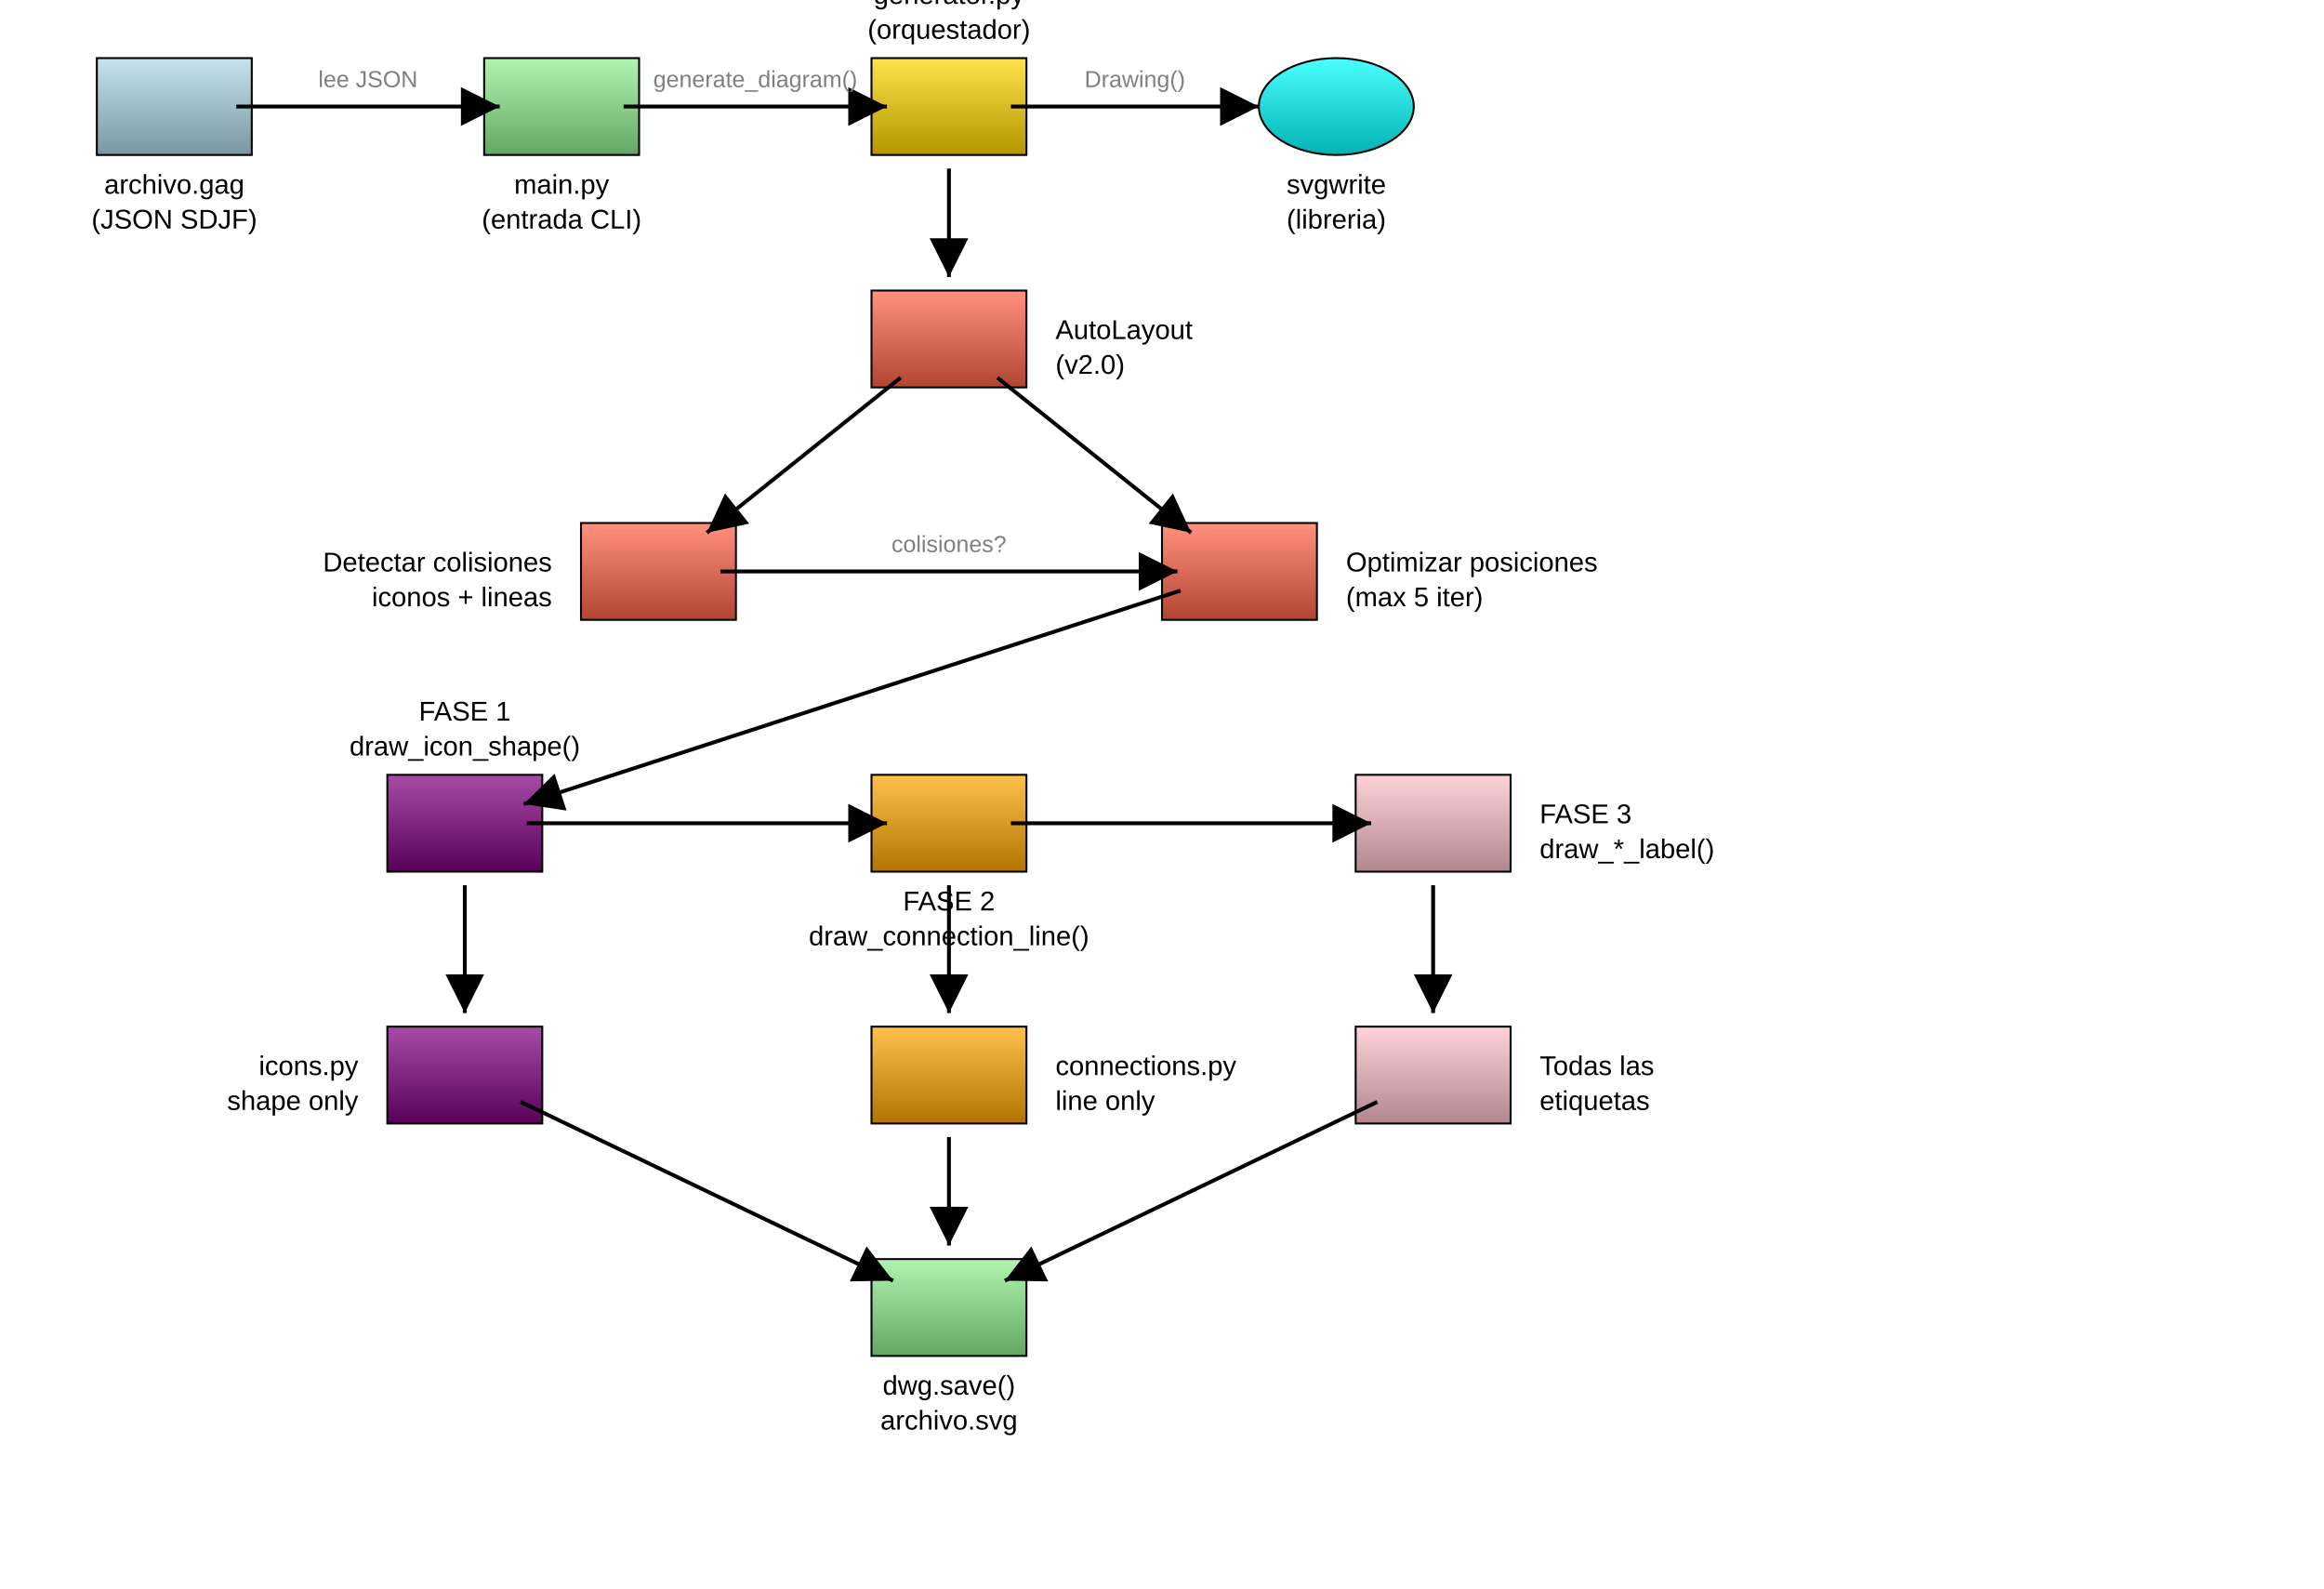
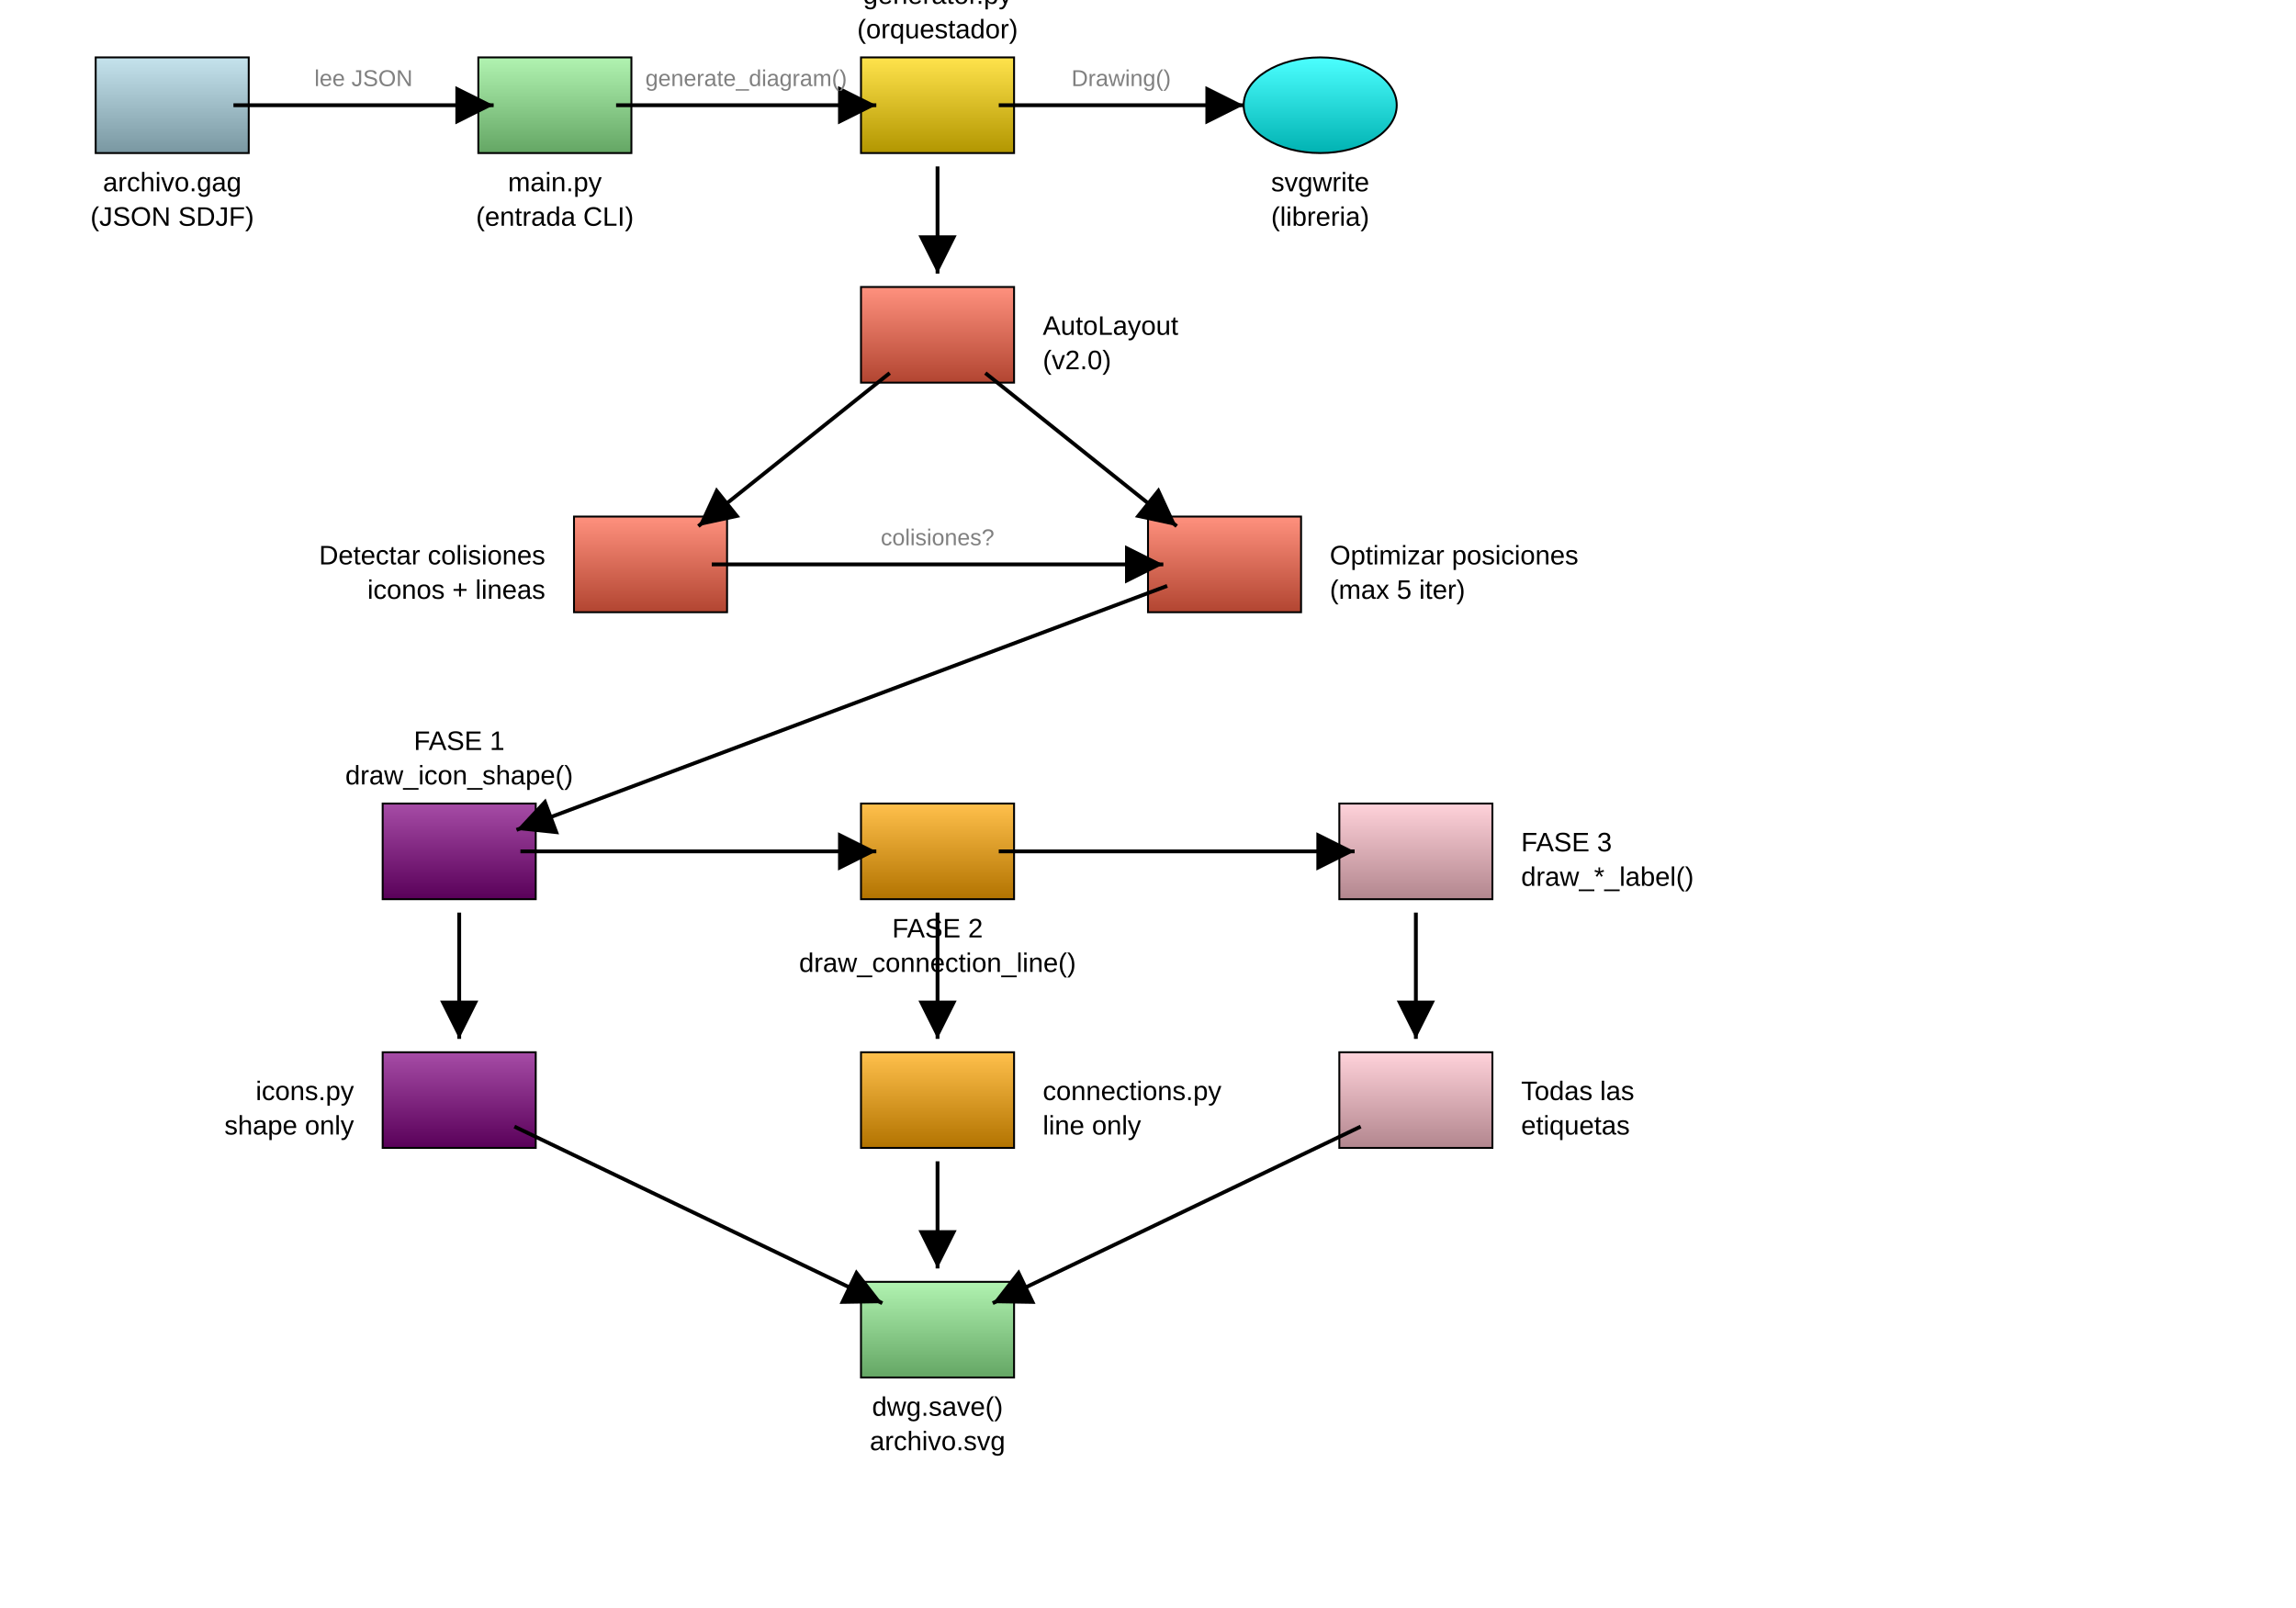
- <svg xmlns="http://www.w3.org/2000/svg" baseProfile="full" height="820" version="1.1" viewBox="0,0,1200,820" width="1200">
+ <svg xmlns="http://www.w3.org/2000/svg" baseProfile="full" height="840" version="1.1" viewBox="0,0,1200,840" width="1200">
  <defs>
    <marker id="arrow-end" markerHeight="10" markerWidth="10" orient="auto" refX="10" refY="5">
      <path d="M 0 0 L 10 5 L 0 10 z" fill="black" />
    </marker>
    <marker id="arrow-start" markerHeight="10" markerWidth="10" orient="auto" refX="0" refY="5">
      <path d="M 10 0 L 0 5 L 10 10 z" fill="black" />
    </marker>
    <linearGradient id="gradient-input" x1="0%" x2="0%" y1="0%" y2="100%">
      <stop offset="0%" stop-color="#c5e3ed" />
      <stop offset="100%" stop-color="#7997a1" />
    </linearGradient>
    <linearGradient id="gradient-main" x1="0%" x2="0%" y1="0%" y2="100%">
      <stop offset="0%" stop-color="#b1f3b1" />
      <stop offset="100%" stop-color="#64a664" />
    </linearGradient>
    <linearGradient id="gradient-generator" x1="0%" x2="0%" y1="0%" y2="100%">
      <stop offset="0%" stop-color="#ffe34c" />
      <stop offset="100%" stop-color="#b29600" />
    </linearGradient>
    <linearGradient id="gradient-svgwrite" x1="0%" x2="0%" y1="0%" y2="100%">
      <stop offset="0%" stop-color="#4cffff" />
      <stop offset="100%" stop-color="#00b2b2" />
    </linearGradient>
    <linearGradient id="gradient-autolayout" x1="0%" x2="0%" y1="0%" y2="100%">
      <stop offset="0%" stop-color="#ff917e" />
      <stop offset="100%" stop-color="#b24531" />
    </linearGradient>
    <linearGradient id="gradient-detect" x1="0%" x2="0%" y1="0%" y2="100%">
      <stop offset="0%" stop-color="#ff917e" />
      <stop offset="100%" stop-color="#b24531" />
    </linearGradient>
    <linearGradient id="gradient-optimize" x1="0%" x2="0%" y1="0%" y2="100%">
      <stop offset="0%" stop-color="#ff917e" />
      <stop offset="100%" stop-color="#b24531" />
    </linearGradient>
    <linearGradient id="gradient-phase1" x1="0%" x2="0%" y1="0%" y2="100%">
      <stop offset="0%" stop-color="#a64ca6" />
      <stop offset="100%" stop-color="#590059" />
    </linearGradient>
    <linearGradient id="gradient-phase2" x1="0%" x2="0%" y1="0%" y2="100%">
      <stop offset="0%" stop-color="#ffc04c" />
      <stop offset="100%" stop-color="#b27300" />
    </linearGradient>
    <linearGradient id="gradient-phase3" x1="0%" x2="0%" y1="0%" y2="100%">
      <stop offset="0%" stop-color="#ffd2da" />
      <stop offset="100%" stop-color="#b2868e" />
    </linearGradient>
    <linearGradient id="gradient-icons_module" x1="0%" x2="0%" y1="0%" y2="100%">
      <stop offset="0%" stop-color="#a64ca6" />
      <stop offset="100%" stop-color="#590059" />
    </linearGradient>
    <linearGradient id="gradient-conn_module" x1="0%" x2="0%" y1="0%" y2="100%">
      <stop offset="0%" stop-color="#ffc04c" />
      <stop offset="100%" stop-color="#b27300" />
    </linearGradient>
    <linearGradient id="gradient-labels" x1="0%" x2="0%" y1="0%" y2="100%">
      <stop offset="0%" stop-color="#ffd2da" />
      <stop offset="100%" stop-color="#b2868e" />
    </linearGradient>
    <linearGradient id="gradient-output" x1="0%" x2="0%" y1="0%" y2="100%">
      <stop offset="0%" stop-color="#b1f3b1" />
      <stop offset="100%" stop-color="#64a664" />
    </linearGradient>
  </defs>
  <rect fill="url(#gradient-input)" height="50" stroke="black" width="80" x="50" y="30" />
  <rect fill="url(#gradient-main)" height="50" stroke="black" width="80" x="250" y="30" />
  <rect fill="url(#gradient-generator)" height="50" stroke="black" width="80" x="450" y="30" />
  <ellipse cx="690.0" cy="55.0" fill="url(#gradient-svgwrite)" rx="40.0" ry="25.0" stroke="black" />
  <rect fill="url(#gradient-autolayout)" height="50" stroke="black" width="80" x="450" y="150" />
  <rect fill="url(#gradient-detect)" height="50" stroke="black" width="80" x="300" y="270" />
  <rect fill="url(#gradient-optimize)" height="50" stroke="black" width="80" x="600" y="270" />
-   <rect fill="url(#gradient-phase1)" height="50" stroke="black" width="80" x="200" y="400" />
-   <rect fill="url(#gradient-phase2)" height="50" stroke="black" width="80" x="450" y="400" />
-   <rect fill="url(#gradient-phase3)" height="50" stroke="black" width="80" x="700" y="400" />
-   <rect fill="url(#gradient-icons_module)" height="50" stroke="black" width="80" x="200" y="530" />
-   <rect fill="url(#gradient-conn_module)" height="50" stroke="black" width="80" x="450" y="530" />
-   <rect fill="url(#gradient-labels)" height="50" stroke="black" width="80" x="700" y="530" />
-   <rect fill="url(#gradient-output)" height="50" stroke="black" width="80" x="450" y="650" />
+   <rect fill="url(#gradient-phase1)" height="50" stroke="black" width="80" x="200" y="420" />
+   <rect fill="url(#gradient-phase2)" height="50" stroke="black" width="80" x="450" y="420" />
+   <rect fill="url(#gradient-phase3)" height="50" stroke="black" width="80" x="700" y="420" />
+   <rect fill="url(#gradient-icons_module)" height="50" stroke="black" width="80" x="200" y="550" />
+   <rect fill="url(#gradient-conn_module)" height="50" stroke="black" width="80" x="450" y="550" />
+   <rect fill="url(#gradient-labels)" height="50" stroke="black" width="80" x="700" y="550" />
+   <rect fill="url(#gradient-output)" height="50" stroke="black" width="80" x="450" y="670" />
  <line marker-end="url(#arrow-end)" stroke="black" stroke-width="2" x1="122.0" x2="258.0" y1="55.0" y2="55.0" />
  <line marker-end="url(#arrow-end)" stroke="black" stroke-width="2" x1="322.0" x2="458.0" y1="55.0" y2="55.0" />
  <line marker-end="url(#arrow-end)" stroke="black" stroke-width="2" x1="522.0" x2="650.0" y1="55.0" y2="55.0" />
  <line marker-end="url(#arrow-end)" stroke="black" stroke-width="2" x1="490.0" x2="490.0" y1="87.0" y2="143.0" />
  <line marker-end="url(#arrow-end)" stroke="black" stroke-width="2" x1="465.012" x2="364.988" y1="194.99" y2="275.01" />
  <line marker-end="url(#arrow-end)" stroke="black" stroke-width="2" x1="514.988" x2="615.012" y1="194.99" y2="275.01" />
  <line marker-end="url(#arrow-end)" stroke="black" stroke-width="2" x1="372.0" x2="608.0" y1="295.0" y2="295.0" />
-   <line marker-end="url(#arrow-end)" stroke="black" stroke-width="2" x1="609.567" x2="270.433" y1="304.891" y2="415.109" />
-   <line marker-end="url(#arrow-end)" stroke="black" stroke-width="2" x1="272.0" x2="458.0" y1="425.0" y2="425.0" />
-   <line marker-end="url(#arrow-end)" stroke="black" stroke-width="2" x1="522.0" x2="708.0" y1="425.0" y2="425.0" />
-   <line marker-end="url(#arrow-end)" stroke="black" stroke-width="2" x1="240.0" x2="240.0" y1="457.0" y2="523.0" />
-   <line marker-end="url(#arrow-end)" stroke="black" stroke-width="2" x1="490.0" x2="490.0" y1="457.0" y2="523.0" />
-   <line marker-end="url(#arrow-end)" stroke="black" stroke-width="2" x1="740.0" x2="740.0" y1="457.0" y2="523.0" />
-   <line marker-end="url(#arrow-end)" stroke="black" stroke-width="2" x1="268.849" x2="461.151" y1="568.847" y2="661.153" />
-   <line marker-end="url(#arrow-end)" stroke="black" stroke-width="2" x1="490.0" x2="490.0" y1="587.0" y2="643.0" />
-   <line marker-end="url(#arrow-end)" stroke="black" stroke-width="2" x1="711.151" x2="518.849" y1="568.847" y2="661.153" />
+   <line marker-end="url(#arrow-end)" stroke="black" stroke-width="2" x1="610.037" x2="269.963" y1="306.236" y2="433.764" />
+   <line marker-end="url(#arrow-end)" stroke="black" stroke-width="2" x1="272.0" x2="458.0" y1="445.0" y2="445.0" />
+   <line marker-end="url(#arrow-end)" stroke="black" stroke-width="2" x1="522.0" x2="708.0" y1="445.0" y2="445.0" />
+   <line marker-end="url(#arrow-end)" stroke="black" stroke-width="2" x1="240.0" x2="240.0" y1="477.0" y2="543.0" />
+   <line marker-end="url(#arrow-end)" stroke="black" stroke-width="2" x1="490.0" x2="490.0" y1="477.0" y2="543.0" />
+   <line marker-end="url(#arrow-end)" stroke="black" stroke-width="2" x1="740.0" x2="740.0" y1="477.0" y2="543.0" />
+   <line marker-end="url(#arrow-end)" stroke="black" stroke-width="2" x1="268.849" x2="461.151" y1="588.847" y2="681.153" />
+   <line marker-end="url(#arrow-end)" stroke="black" stroke-width="2" x1="490.0" x2="490.0" y1="607.0" y2="663.0" />
+   <line marker-end="url(#arrow-end)" stroke="black" stroke-width="2" x1="711.151" x2="518.849" y1="588.847" y2="681.153" />
  <text fill="black" font-family="Arial, sans-serif" font-size="14px" text-anchor="middle" x="90" y="100">archivo.gag</text>
  <text fill="black" font-family="Arial, sans-serif" font-size="14px" text-anchor="middle" x="90" y="118">(JSON SDJF)</text>
  <text fill="black" font-family="Arial, sans-serif" font-size="14px" text-anchor="middle" x="290" y="100">main.py</text>
  <text fill="black" font-family="Arial, sans-serif" font-size="14px" text-anchor="middle" x="290" y="118">(entrada CLI)</text>
  <text fill="black" font-family="Arial, sans-serif" font-size="14px" text-anchor="middle" x="490" y="2">generator.py</text>
  <text fill="black" font-family="Arial, sans-serif" font-size="14px" text-anchor="middle" x="490" y="20">(orquestador)</text>
  <text fill="black" font-family="Arial, sans-serif" font-size="14px" text-anchor="middle" x="690" y="100">svgwrite</text>
  <text fill="black" font-family="Arial, sans-serif" font-size="14px" text-anchor="middle" x="690" y="118">(libreria)</text>
  <text fill="black" font-family="Arial, sans-serif" font-size="14px" text-anchor="start" x="545" y="175">AutoLayout</text>
  <text fill="black" font-family="Arial, sans-serif" font-size="14px" text-anchor="start" x="545" y="193">(v2.0)</text>
  <text fill="black" font-family="Arial, sans-serif" font-size="14px" text-anchor="end" x="285" y="295">Detectar colisiones</text>
  <text fill="black" font-family="Arial, sans-serif" font-size="14px" text-anchor="end" x="285" y="313">iconos + lineas</text>
  <text fill="black" font-family="Arial, sans-serif" font-size="14px" text-anchor="start" x="695" y="295">Optimizar posiciones</text>
  <text fill="black" font-family="Arial, sans-serif" font-size="14px" text-anchor="start" x="695" y="313">(max 5 iter)</text>
-   <text fill="black" font-family="Arial, sans-serif" font-size="14px" text-anchor="middle" x="240" y="372">FASE 1</text>
-   <text fill="black" font-family="Arial, sans-serif" font-size="14px" text-anchor="middle" x="240" y="390">draw_icon_shape()</text>
-   <text fill="black" font-family="Arial, sans-serif" font-size="14px" text-anchor="middle" x="490" y="470">FASE 2</text>
-   <text fill="black" font-family="Arial, sans-serif" font-size="14px" text-anchor="middle" x="490" y="488">draw_connection_line()</text>
-   <text fill="black" font-family="Arial, sans-serif" font-size="14px" text-anchor="start" x="795" y="425">FASE 3</text>
-   <text fill="black" font-family="Arial, sans-serif" font-size="14px" text-anchor="start" x="795" y="443">draw_*_label()</text>
-   <text fill="black" font-family="Arial, sans-serif" font-size="14px" text-anchor="end" x="185" y="555">icons.py</text>
-   <text fill="black" font-family="Arial, sans-serif" font-size="14px" text-anchor="end" x="185" y="573">shape only</text>
-   <text fill="black" font-family="Arial, sans-serif" font-size="14px" text-anchor="start" x="545" y="555">connections.py</text>
-   <text fill="black" font-family="Arial, sans-serif" font-size="14px" text-anchor="start" x="545" y="573">line only</text>
-   <text fill="black" font-family="Arial, sans-serif" font-size="14px" text-anchor="start" x="795" y="555">Todas las</text>
-   <text fill="black" font-family="Arial, sans-serif" font-size="14px" text-anchor="start" x="795" y="573">etiquetas</text>
-   <text fill="black" font-family="Arial, sans-serif" font-size="14px" text-anchor="middle" x="490" y="720">dwg.save()</text>
-   <text fill="black" font-family="Arial, sans-serif" font-size="14px" text-anchor="middle" x="490" y="738">archivo.svg</text>
+   <text fill="black" font-family="Arial, sans-serif" font-size="14px" text-anchor="middle" x="240" y="392">FASE 1</text>
+   <text fill="black" font-family="Arial, sans-serif" font-size="14px" text-anchor="middle" x="240" y="410">draw_icon_shape()</text>
+   <text fill="black" font-family="Arial, sans-serif" font-size="14px" text-anchor="middle" x="490" y="490">FASE 2</text>
+   <text fill="black" font-family="Arial, sans-serif" font-size="14px" text-anchor="middle" x="490" y="508">draw_connection_line()</text>
+   <text fill="black" font-family="Arial, sans-serif" font-size="14px" text-anchor="start" x="795" y="445">FASE 3</text>
+   <text fill="black" font-family="Arial, sans-serif" font-size="14px" text-anchor="start" x="795" y="463">draw_*_label()</text>
+   <text fill="black" font-family="Arial, sans-serif" font-size="14px" text-anchor="end" x="185" y="575">icons.py</text>
+   <text fill="black" font-family="Arial, sans-serif" font-size="14px" text-anchor="end" x="185" y="593">shape only</text>
+   <text fill="black" font-family="Arial, sans-serif" font-size="14px" text-anchor="start" x="545" y="575">connections.py</text>
+   <text fill="black" font-family="Arial, sans-serif" font-size="14px" text-anchor="start" x="545" y="593">line only</text>
+   <text fill="black" font-family="Arial, sans-serif" font-size="14px" text-anchor="start" x="795" y="575">Todas las</text>
+   <text fill="black" font-family="Arial, sans-serif" font-size="14px" text-anchor="start" x="795" y="593">etiquetas</text>
+   <text fill="black" font-family="Arial, sans-serif" font-size="14px" text-anchor="middle" x="490" y="740">dwg.save()</text>
+   <text fill="black" font-family="Arial, sans-serif" font-size="14px" text-anchor="middle" x="490" y="758">archivo.svg</text>
  <text fill="gray" font-family="Arial, sans-serif" font-size="12px" text-anchor="middle" x="190.0" y="45.0">lee JSON</text>
  <text fill="gray" font-family="Arial, sans-serif" font-size="12px" text-anchor="middle" x="390.0" y="45.0">generate_diagram()</text>
  <text fill="gray" font-family="Arial, sans-serif" font-size="12px" text-anchor="middle" x="586.0" y="45.0">Drawing()</text>
  <text fill="gray" font-family="Arial, sans-serif" font-size="12px" text-anchor="middle" x="490.0" y="285.0">colisiones?</text>
</svg>
